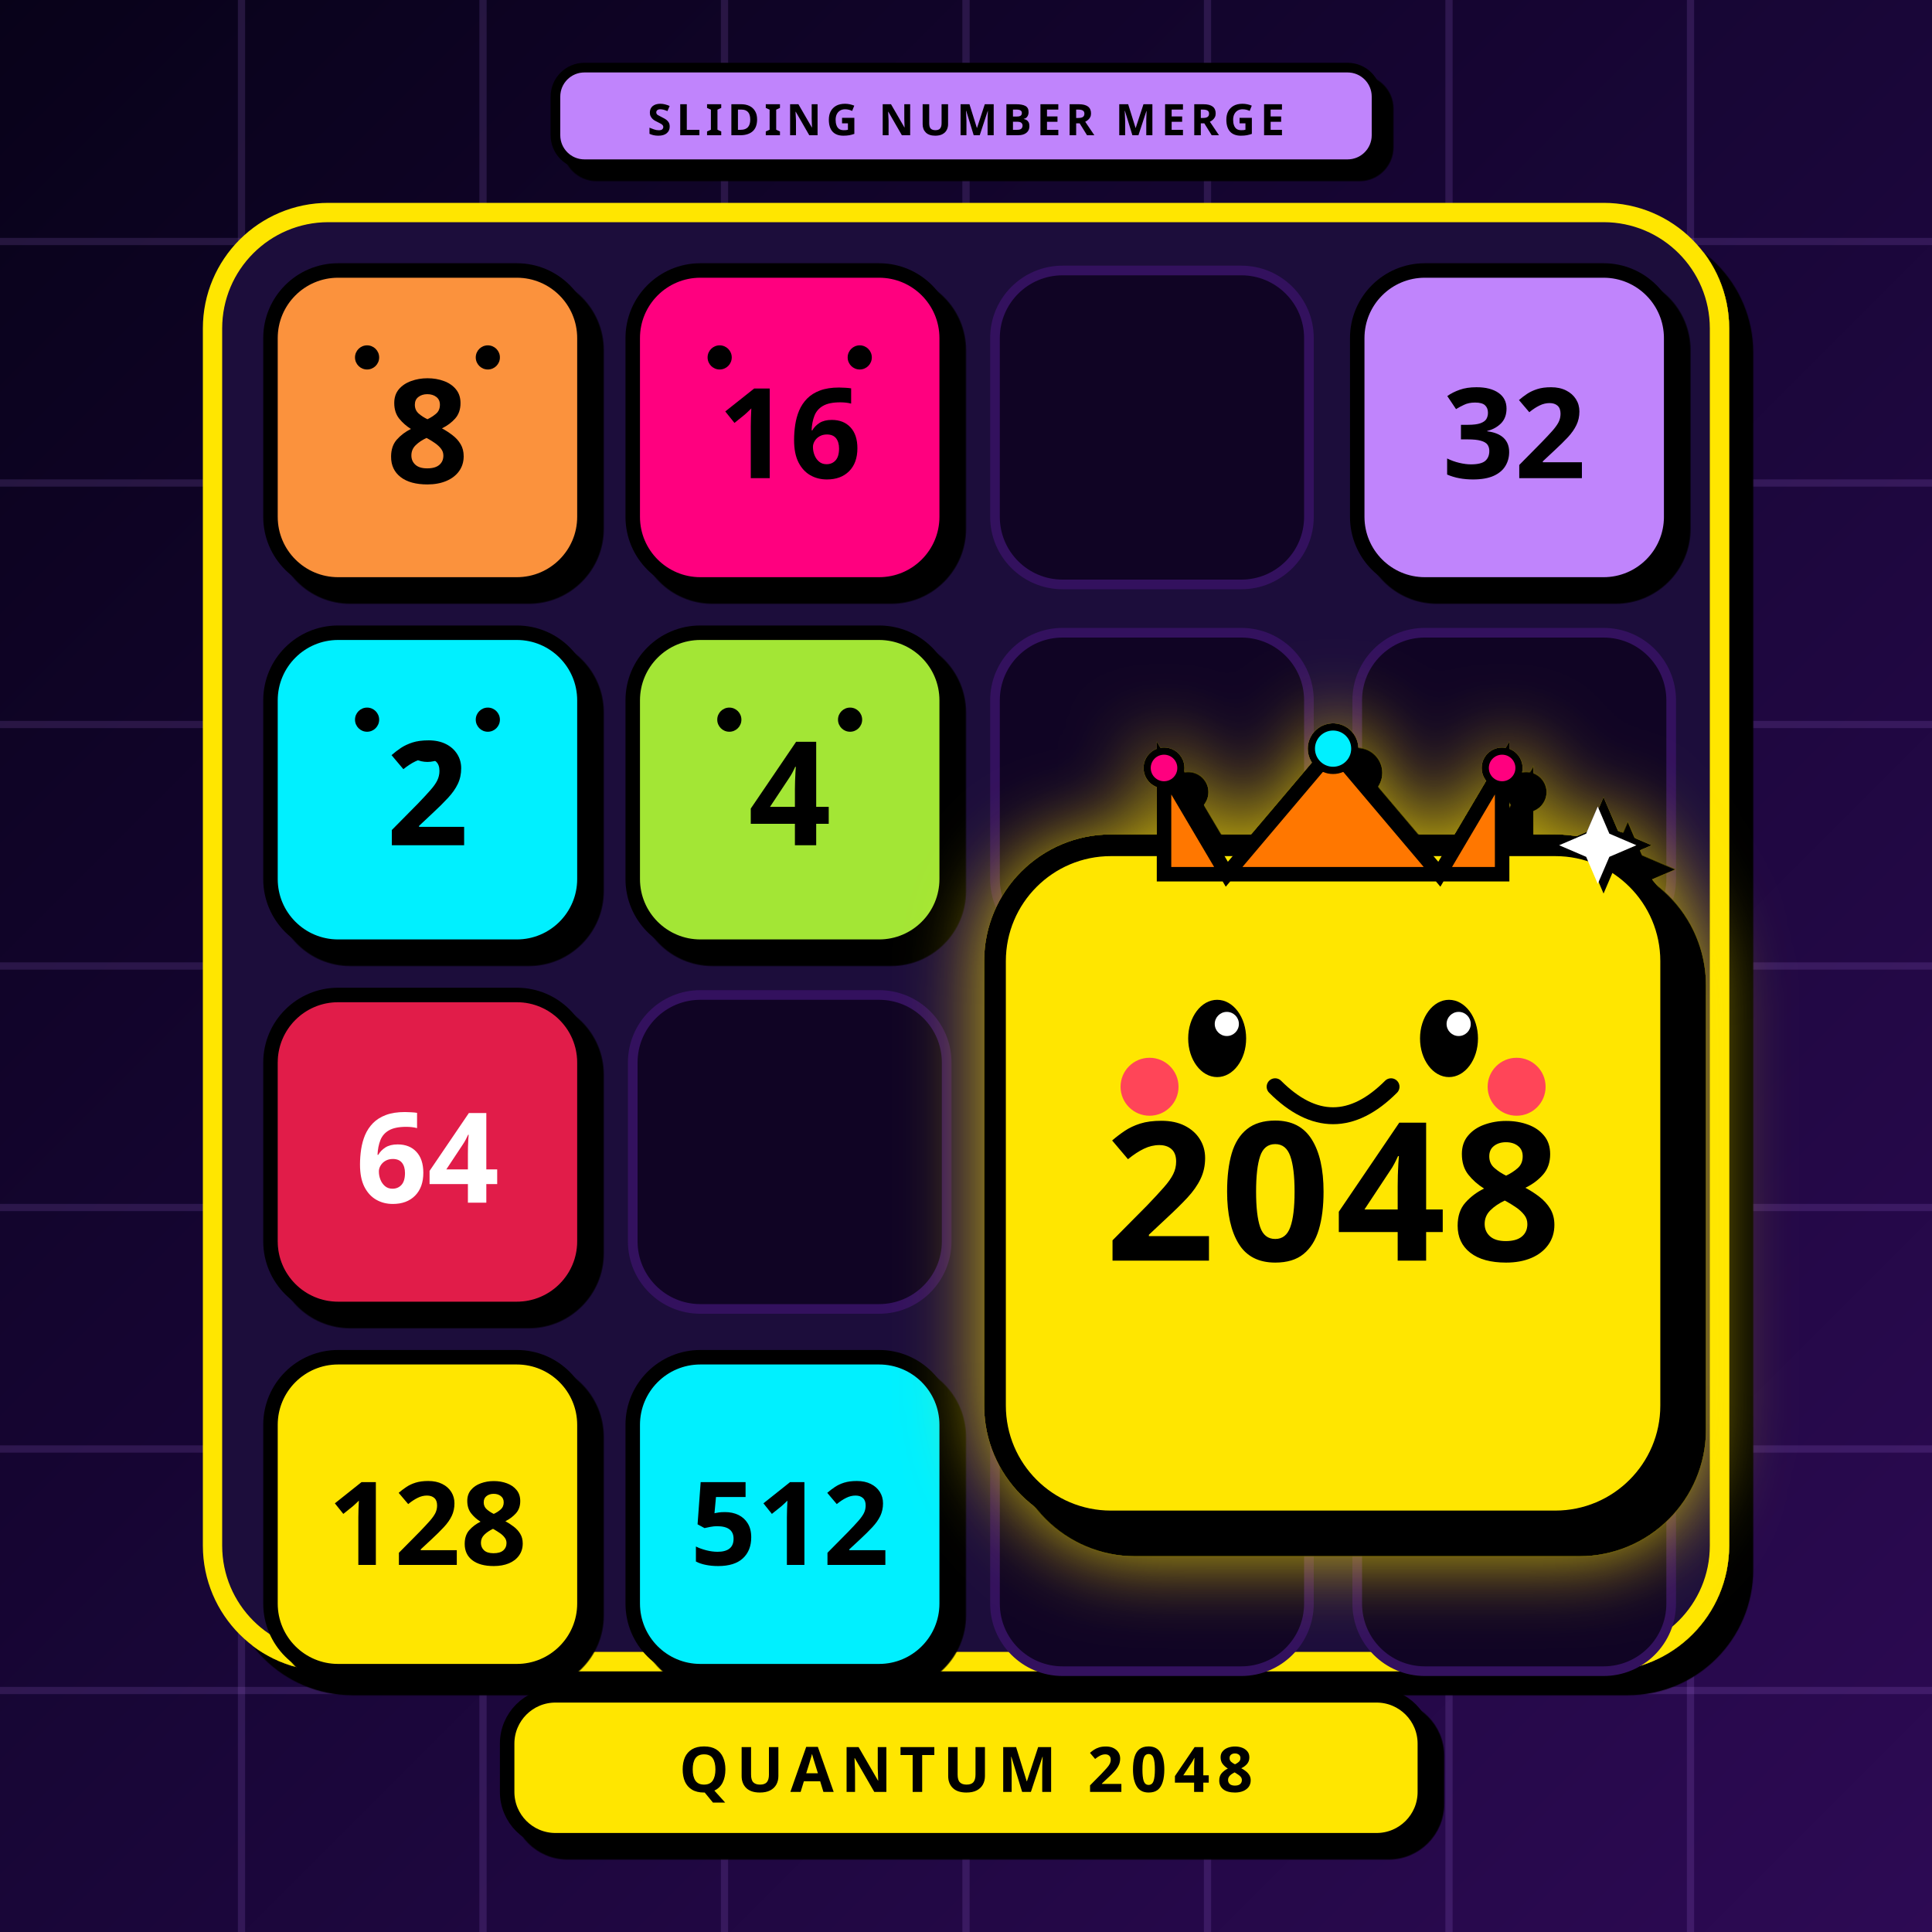
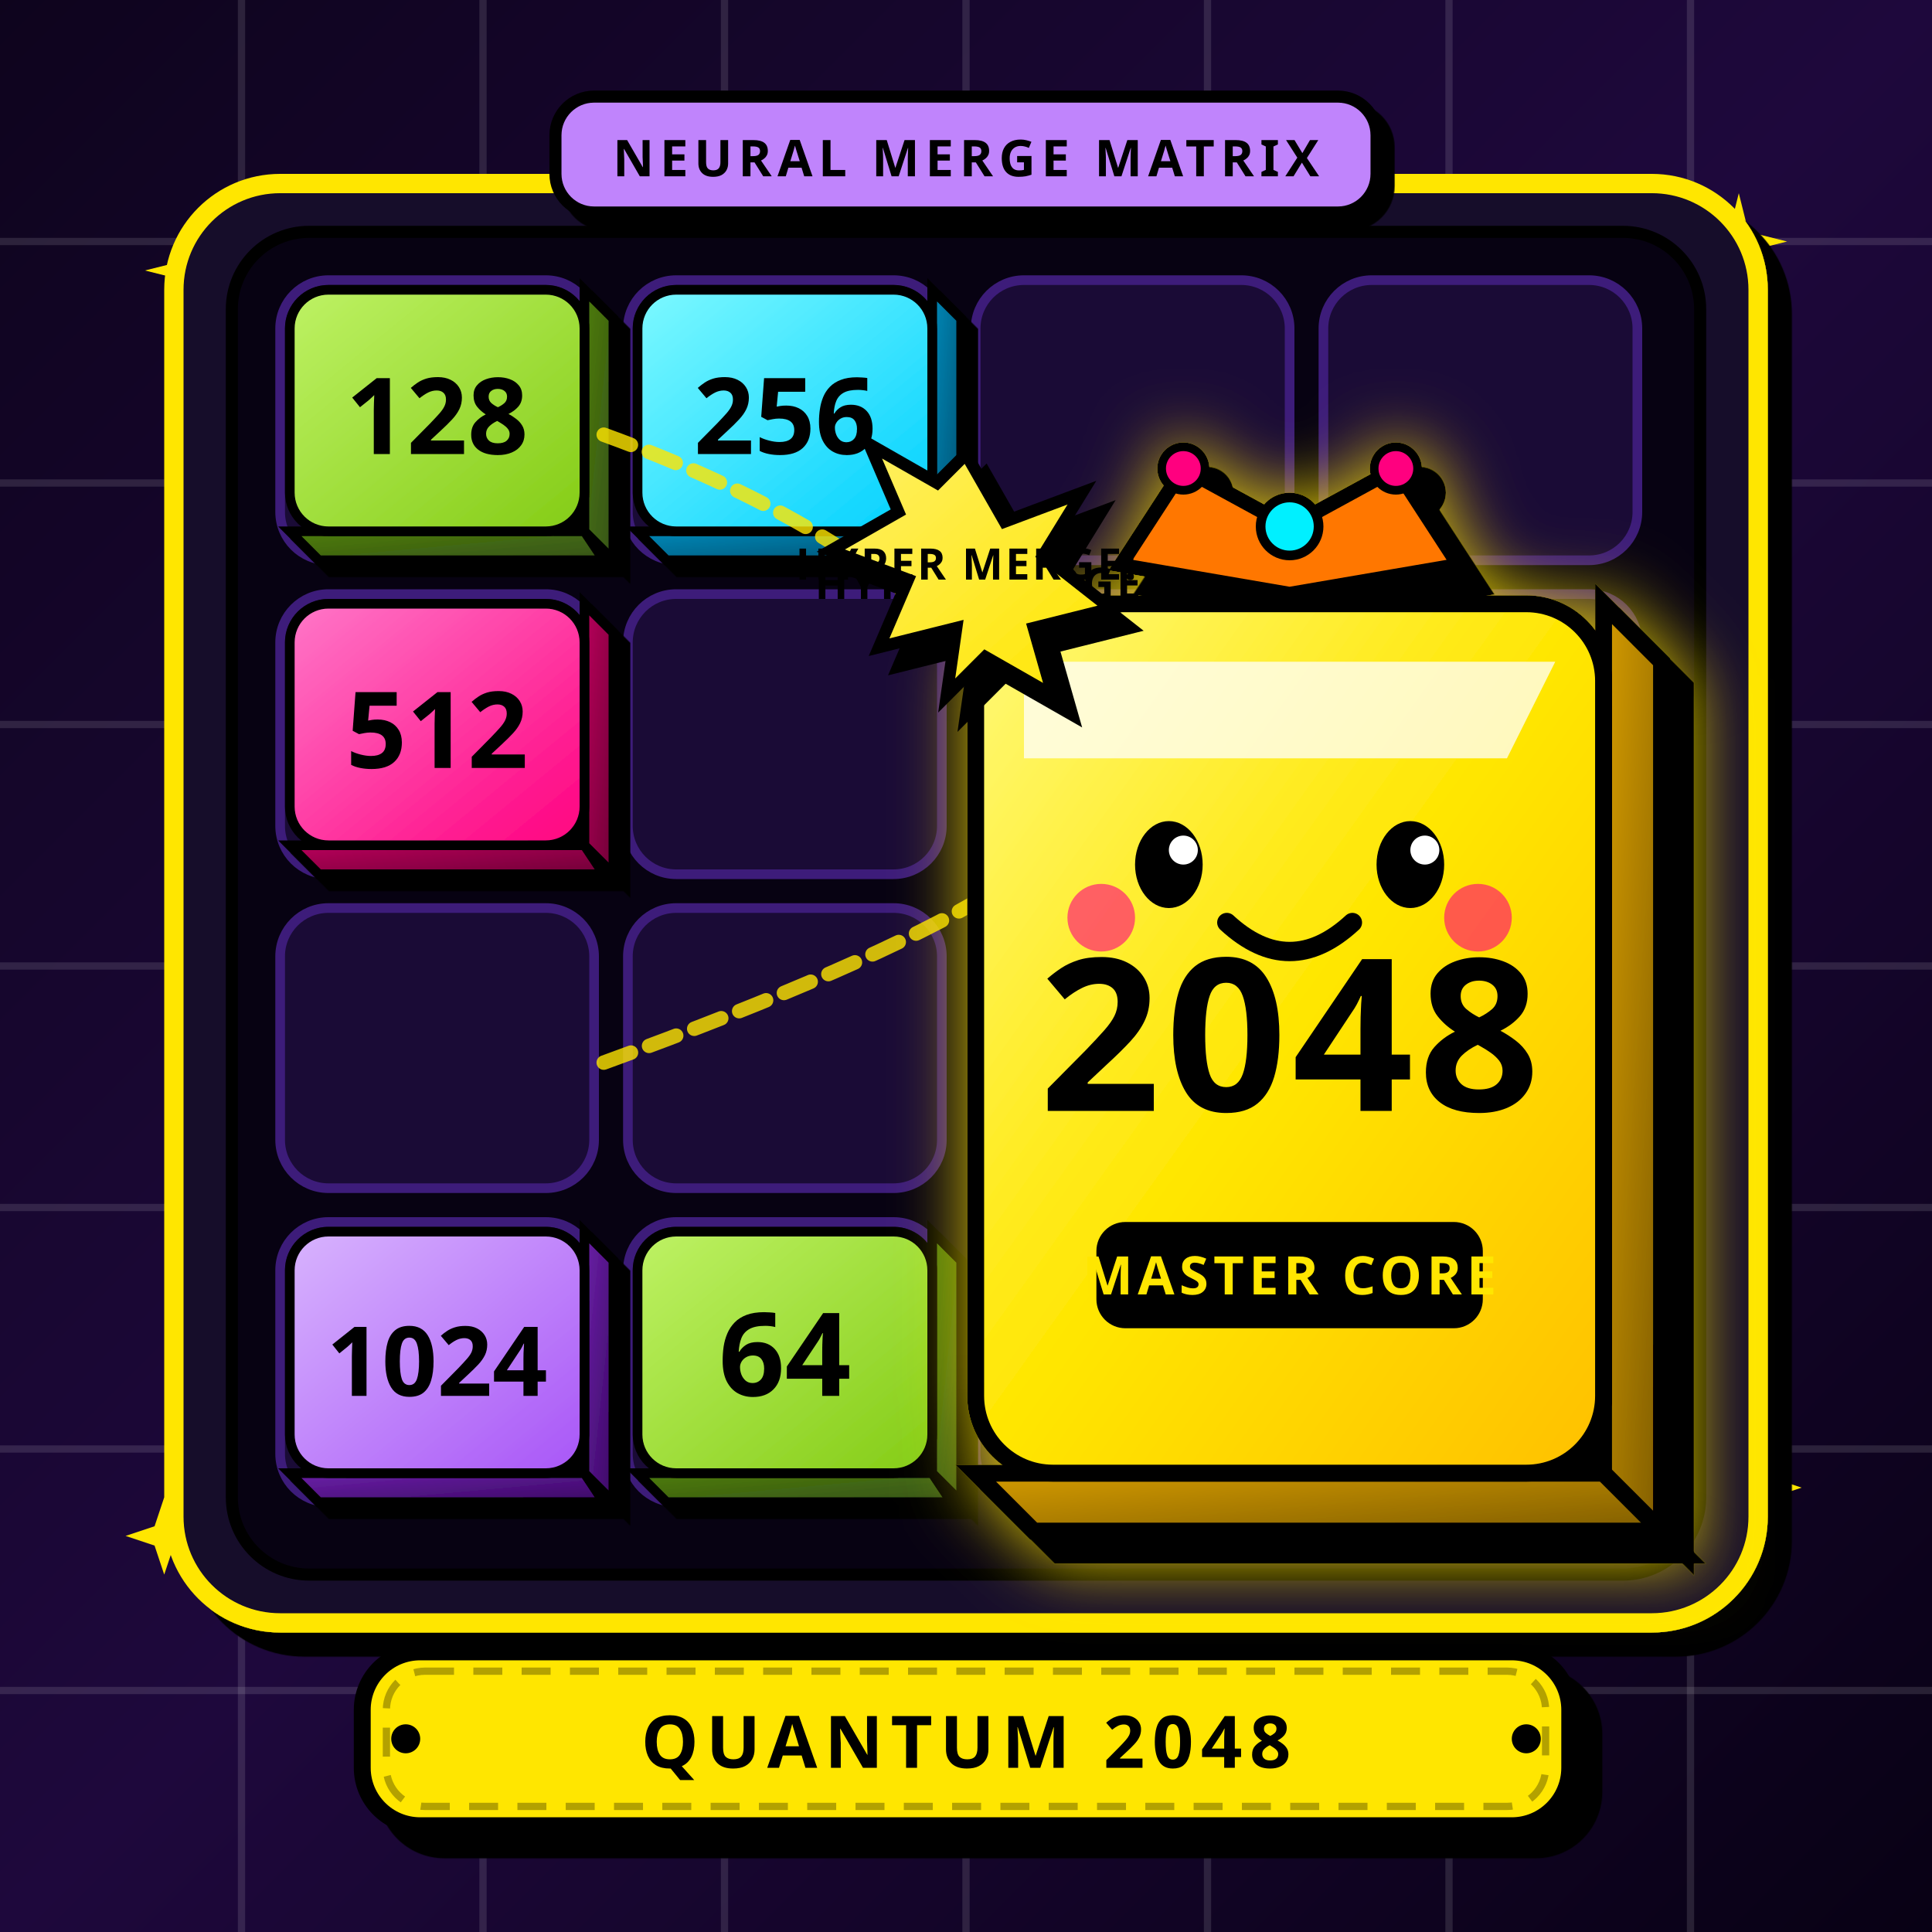
<svg xmlns="http://www.w3.org/2000/svg" viewBox="0 0 400 400" width="100%" height="100%">
  <defs>
-     <linearGradient id="puzBgDark" x1="0%" y1="0%" x2="100%" y2="100%">
-       <stop offset="0%" stop-color="#080219" />
-       <stop offset="50%" stop-color="#190638" />
-       <stop offset="100%" stop-color="#2D0A54" />
-     </linearGradient>
-     <linearGradient id="puzBgLight" x1="0%" y1="0%" x2="100%" y2="100%">
+     <linearGradient id="q2048BgDark" x1="0%" y1="0%" x2="100%" y2="100%">
+       <stop offset="0%" stop-color="#0e041d" />
+       <stop offset="50%" stop-color="#1e083c" />
+       <stop offset="100%" stop-color="#080114" />
+     </linearGradient>
+     <linearGradient id="q2048BgLight" x1="0%" y1="0%" x2="100%" y2="100%">
      <stop offset="0%" stop-color="#FFFDF0" />
      <stop offset="50%" stop-color="#FFF8E7" />
-       <stop offset="100%" stop-color="#F3E8FF" />
-     </linearGradient>
-     <filter id="cubeGlow" x="-20%" y="-20%" width="140%" height="140%">
-       <feDropShadow dx="0" dy="0" stdDeviation="8" flood-color="#FFE600" flood-opacity="0.8" />
-     </filter>
+       <stop offset="100%" stop-color="#F5EEFF" />
+     </linearGradient>
+     <linearGradient id="cube2048Face" x1="0%" y1="0%" x2="100%" y2="100%">
+       <stop offset="0%" stop-color="#FFF97A" />
+       <stop offset="50%" stop-color="#FFE600" />
+       <stop offset="100%" stop-color="#FFC000" />
+     </linearGradient>
+     <linearGradient id="cube2048Side" x1="0%" y1="0%" x2="100%" y2="100%">
+       <stop offset="0%" stop-color="#D49B00" />
+       <stop offset="100%" stop-color="#805D00" />
+     </linearGradient>
+     <linearGradient id="cube1024Face" x1="0%" y1="0%" x2="100%" y2="100%">
+       <stop offset="0%" stop-color="#D8B4FE" />
+       <stop offset="100%" stop-color="#A855F7" />
+     </linearGradient>
+     <linearGradient id="cube1024Side" x1="0%" y1="0%" x2="100%" y2="100%">
+       <stop offset="0%" stop-color="#6B21A8" />
+       <stop offset="100%" stop-color="#3B0764" />
+     </linearGradient>
+     <linearGradient id="cube512Face" x1="0%" y1="0%" x2="100%" y2="100%">
+       <stop offset="0%" stop-color="#FF77C8" />
+       <stop offset="100%" stop-color="#FF007F" />
+     </linearGradient>
+     <linearGradient id="cube512Side" x1="0%" y1="0%" x2="100%" y2="100%">
+       <stop offset="0%" stop-color="#B8005A" />
+       <stop offset="100%" stop-color="#700037" />
+     </linearGradient>
+     <linearGradient id="cube256Face" x1="0%" y1="0%" x2="100%" y2="100%">
+       <stop offset="0%" stop-color="#7DF9FF" />
+       <stop offset="100%" stop-color="#00D0FF" />
+     </linearGradient>
+     <linearGradient id="cube256Side" x1="0%" y1="0%" x2="100%" y2="100%">
+       <stop offset="0%" stop-color="#0088B8" />
+       <stop offset="100%" stop-color="#005070" />
+     </linearGradient>
+     <linearGradient id="cube128Face" x1="0%" y1="0%" x2="100%" y2="100%">
+       <stop offset="0%" stop-color="#BEF264" />
+       <stop offset="100%" stop-color="#84CC16" />
+     </linearGradient>
+     <linearGradient id="cube128Side" x1="0%" y1="0%" x2="100%" y2="100%">
+       <stop offset="0%" stop-color="#4D7C0F" />
+       <stop offset="100%" stop-color="#365314" />
+     </linearGradient>
+     <linearGradient id="badgeGold" x1="0%" y1="0%" x2="100%" y2="100%">
+       <stop offset="0%" stop-color="#FFF066" />
+       <stop offset="100%" stop-color="#FFE600" />
+     </linearGradient>
    <filter id="brutalShadow" x="-10%" y="-10%" width="130%" height="130%">
+       <feDropShadow dx="4" dy="4" stdDeviation="0" flood-color="#000000" flood-opacity="1" />
+     </filter>
+     <filter id="brutalShadowLg" x="-15%" y="-15%" width="135%" height="135%">
      <feDropShadow dx="5" dy="5" stdDeviation="0" flood-color="#000000" flood-opacity="1" />
    </filter>
    <filter id="brutalShadowSm" x="-10%" y="-10%" width="130%" height="130%">
      <feDropShadow dx="2.5" dy="2.5" stdDeviation="0" flood-color="#000000" flood-opacity="1" />
    </filter>
+     <filter id="fusionGlow" x="-20%" y="-20%" width="140%" height="140%">
+       <feDropShadow dx="0" dy="0" stdDeviation="7" flood-color="#FFE600" flood-opacity="0.85" />
+     </filter>
  </defs>
  <style>
-     .theme-bg { fill: url(#puzBgDark); }
-     .theme-grid-line { stroke: #C084FC; stroke-opacity: 0.15; }
-     .theme-board-bg { fill: #1B093B; stroke: #FFE600; }
-     .theme-slot-bg { fill: #100424; stroke: #33115E; }
+     .theme-bg { fill: url(#q2048BgDark); }
+     .theme-grid-line { stroke: #FFFFFF; stroke-opacity: 0.12; }
+     .theme-frame-bg { fill: #14082B; stroke: #FFE600; }
+     .theme-stage-grid { stroke: #2D1456; }
+     .theme-slot-bg { fill: #1A0B36; stroke: #3D1C7A; }
    .theme-badge-rect { fill: #FFE600; stroke: #000000; }
    .theme-badge-text { fill: #000000; }
    .theme-tag-rect { fill: #C084FC; stroke: #000000; }
    .theme-tag-text { fill: #000000; }

    @media (prefers-color-scheme: light) {
-       .theme-bg { fill: url(#puzBgLight); }
-       .theme-grid-line { stroke: #000000; stroke-opacity: 0.1; }
-       .theme-board-bg { fill: #FFFFFF; stroke: #000000; }
-       .theme-slot-bg { fill: #F1F5F9; stroke: #E2E8F0; }
+       .theme-bg { fill: url(#q2048BgLight); }
+       .theme-grid-line { stroke: #000000; stroke-opacity: 0.08; }
+       .theme-frame-bg { fill: #FFFFFF; stroke: #000000; }
+       .theme-stage-grid { stroke: #E2E8F0; }
+       .theme-slot-bg { fill: #F8FAFC; stroke: #CBD5E1; }
      .theme-badge-rect { fill: #FFE600; stroke: #000000; }
      .theme-badge-text { fill: #000000; }
      .theme-tag-rect { fill: #C084FC; stroke: #000000; }
      .theme-tag-text { fill: #000000; }
    }
  </style>
  <rect width="400" height="400" class="theme-bg" />
  <g class="theme-grid-line" stroke-width="1.5">
    <line x1="0" y1="50" x2="400" y2="50" />
    <line x1="0" y1="100" x2="400" y2="100" />
    <line x1="0" y1="150" x2="400" y2="150" />
    <line x1="0" y1="200" x2="400" y2="200" />
    <line x1="0" y1="250" x2="400" y2="250" />
    <line x1="0" y1="300" x2="400" y2="300" />
    <line x1="0" y1="350" x2="400" y2="350" />
    <line x1="50" y1="0" x2="50" y2="400" />
    <line x1="100" y1="0" x2="100" y2="400" />
    <line x1="150" y1="0" x2="150" y2="400" />
    <line x1="200" y1="0" x2="200" y2="400" />
    <line x1="250" y1="0" x2="250" y2="400" />
    <line x1="300" y1="0" x2="300" y2="400" />
    <line x1="350" y1="0" x2="350" y2="400" />
  </g>
-   <g filter="url(#brutalShadow)">
-     <rect x="44" y="44" width="312" height="300" rx="24" class="theme-board-bg" stroke-width="4" />
-   </g>
+   <g fill="#FFE600">
+     <polygon points="40,46 42,54 50,56 42,58 40,66 38,58 30,56 38,54" />
+     <polygon points="360,40 362,48 370,50 362,52 360,60 358,52 350,50 358,48" />
+     <polygon points="365,300 367,306 373,308 367,310 365,316 363,310 357,308 363,306" />
+     <polygon points="34,310 36,316 42,318 36,320 34,326 32,320 26,318 32,316" />
+   </g>
+   <g filter="url(#brutalShadowLg)">
+     <rect x="36" y="38" width="328" height="298" rx="22" class="theme-frame-bg" stroke-width="4" />
+   </g>
+   <rect x="48" y="48" width="304" height="278" rx="16" fill="#070212" stroke="#000000" stroke-width="2.5" />
  <g class="theme-slot-bg" stroke-width="2">
-     <rect x="56" y="56" width="65" height="65" rx="14" />
-     <rect x="131" y="56" width="65" height="65" rx="14" />
-     <rect x="206" y="56" width="65" height="65" rx="14" />
-     <rect x="281" y="56" width="65" height="65" rx="14" />
-     <rect x="56" y="131" width="65" height="65" rx="14" />
-     <rect x="131" y="131" width="65" height="65" rx="14" />
-     <rect x="206" y="131" width="65" height="65" rx="14" />
-     <rect x="281" y="131" width="65" height="65" rx="14" />
-     <rect x="56" y="206" width="65" height="65" rx="14" />
-     <rect x="131" y="206" width="65" height="65" rx="14" />
-     <rect x="206" y="206" width="65" height="65" rx="14" />
-     <rect x="281" y="206" width="65" height="65" rx="14" />
-     <rect x="56" y="281" width="65" height="65" rx="14" />
-     <rect x="131" y="281" width="65" height="65" rx="14" />
-     <rect x="206" y="281" width="65" height="65" rx="14" />
-     <rect x="281" y="281" width="65" height="65" rx="14" />
-   </g>
-   <g transform="translate(56, 56)" filter="url(#brutalShadowSm)">
-     <rect width="65" height="65" rx="14" fill="#FB923C" stroke="#000000" stroke-width="3" />
-     <text x="32.5" y="44" font-family="'Arial Black', 'Impact', sans-serif" font-size="30" fill="#000000" font-weight="900" text-anchor="middle">8</text>
-     <circle cx="20" cy="18" r="2.5" fill="#000" />
-     <circle cx="45" cy="18" r="2.5" fill="#000" />
-   </g>
-   <g transform="translate(131, 56)" filter="url(#brutalShadowSm)">
-     <rect width="65" height="65" rx="14" fill="#FF007F" stroke="#000000" stroke-width="3" />
-     <text x="32.5" y="43" font-family="'Arial Black', 'Impact', sans-serif" font-size="26" fill="#000000" font-weight="900" text-anchor="middle">16</text>
-     <circle cx="18" cy="18" r="2.5" fill="#000" />
-     <circle cx="47" cy="18" r="2.5" fill="#000" />
-   </g>
-   <g transform="translate(281, 56)" filter="url(#brutalShadowSm)">
-     <rect width="65" height="65" rx="14" fill="#C084FC" stroke="#000000" stroke-width="3" />
-     <text x="32.5" y="43" font-family="'Arial Black', 'Impact', sans-serif" font-size="26" fill="#000000" font-weight="900" text-anchor="middle">32</text>
-   </g>
-   <g transform="translate(56, 131)" filter="url(#brutalShadowSm)">
-     <rect width="65" height="65" rx="14" fill="#00F0FF" stroke="#000000" stroke-width="3" />
-     <text x="32.5" y="44" font-family="'Arial Black', 'Impact', sans-serif" font-size="30" fill="#000000" font-weight="900" text-anchor="middle">2</text>
-     <circle cx="20" cy="18" r="2.5" fill="#000" />
-     <circle cx="45" cy="18" r="2.5" fill="#000" />
-     <path d="M 28,24 Q 32.5,28 37,24" stroke="#000" stroke-width="1.5" fill="none" />
-   </g>
-   <g transform="translate(131, 131)" filter="url(#brutalShadowSm)">
-     <rect width="65" height="65" rx="14" fill="#A3E635" stroke="#000000" stroke-width="3" />
-     <text x="32.5" y="44" font-family="'Arial Black', 'Impact', sans-serif" font-size="30" fill="#000000" font-weight="900" text-anchor="middle">4</text>
-     <circle cx="20" cy="18" r="2.5" fill="#000" />
-     <circle cx="45" cy="18" r="2.5" fill="#000" />
-   </g>
-   <g transform="translate(56, 206)" filter="url(#brutalShadowSm)">
-     <rect width="65" height="65" rx="14" fill="#E11D48" stroke="#000000" stroke-width="3" />
-     <text x="32.5" y="43" font-family="'Arial Black', 'Impact', sans-serif" font-size="26" fill="#FFFFFF" font-weight="900" text-anchor="middle">64</text>
-   </g>
-   <g transform="translate(56, 281)" filter="url(#brutalShadowSm)">
-     <rect width="65" height="65" rx="14" fill="#FFE600" stroke="#000000" stroke-width="3" />
-     <text x="32.5" y="43" font-family="'Arial Black', 'Impact', sans-serif" font-size="24" fill="#000000" font-weight="900" text-anchor="middle">128</text>
-   </g>
-   <g transform="translate(131, 281)" filter="url(#brutalShadowSm)">
-     <rect width="65" height="65" rx="14" fill="#00F0FF" stroke="#000000" stroke-width="3" />
-     <text x="32.5" y="43" font-family="'Arial Black', 'Impact', sans-serif" font-size="24" fill="#000000" font-weight="900" text-anchor="middle">512</text>
-   </g>
-   <g filter="url(#cubeGlow)" transform="translate(206, 175)">
-     <g filter="url(#brutalShadow)">
-       <rect x="0" y="0" width="140" height="140" rx="24" fill="#FFE600" stroke="#000000" stroke-width="4.5" />
-       <polygon points="35,-16 48,6 70,-20 92,6 105,-16 105,6 35,6" fill="#FF7700" stroke="#000000" stroke-width="3" />
-       <circle cx="35" cy="-16" r="3.5" fill="#FF007F" stroke="#000000" stroke-width="1.5" />
-       <circle cx="70" cy="-20" r="4.5" fill="#00F0FF" stroke="#000000" stroke-width="1.5" />
-       <circle cx="105" cy="-16" r="3.5" fill="#FF007F" stroke="#000000" stroke-width="1.5" />
-       <text x="70" y="86" font-family="'Impact', 'Arial Black', sans-serif" font-size="40" fill="#000000" font-weight="900" text-anchor="middle" letter-spacing="1">2048</text>
-       <ellipse cx="46" cy="40" rx="6" ry="8" fill="#000000" />
-       <circle cx="48" cy="37" r="2.5" fill="#FFFFFF" />
-       <ellipse cx="94" cy="40" rx="6" ry="8" fill="#000000" />
-       <circle cx="96" cy="37" r="2.5" fill="#FFFFFF" />
-       <path d="M 58,50 Q 70,62 82,50" stroke="#000000" stroke-width="3.5" fill="none" stroke-linecap="round" />
-       <circle cx="32" cy="50" r="6" fill="#FF007F" opacity="0.7" />
-       <circle cx="108" cy="50" r="6" fill="#FF007F" opacity="0.7" />
-       <polygon points="126,-10 129,-3 136,0 129,3 126,10 123,3 116,0 123,-3" fill="#000000" />
-       <polygon points="126,-10 129,-3 136,0 129,3 126,10 123,3 116,0 123,-3" fill="#FFFFFF" transform="scale(0.8) translate(30,0)" />
-     </g>
-   </g>
-   <g transform="translate(200, 24)" filter="url(#brutalShadowSm)">
-     <rect x="-85" y="-10" width="170" height="20" rx="6" class="theme-tag-rect" stroke-width="2" />
-     <text x="0" y="4" class="theme-tag-text" font-family="'Impact', 'Arial Black', sans-serif" font-size="9" font-weight="900" text-anchor="middle" letter-spacing="1">SLIDING NUMBER MERGE</text>
-   </g>
-   <g transform="translate(200, 366)" filter="url(#brutalShadowSm)">
-     <rect x="-95" y="-15" width="190" height="30" rx="10" class="theme-badge-rect" stroke-width="3" />
-     <text x="0" y="5" class="theme-badge-text" font-family="'Impact', 'Arial Black', sans-serif" font-size="13" font-weight="900" text-anchor="middle" letter-spacing="1.5">QUANTUM 2048</text>
-   </g>
+     <rect x="58" y="58" width="65" height="58" rx="10" />
+     <rect x="130" y="58" width="65" height="58" rx="10" />
+     <rect x="202" y="58" width="65" height="58" rx="10" />
+     <rect x="274" y="58" width="65" height="58" rx="10" />
+     <rect x="58" y="123" width="65" height="58" rx="10" />
+     <rect x="130" y="123" width="65" height="58" rx="10" />
+     <rect x="202" y="123" width="65" height="58" rx="10" />
+     <rect x="274" y="123" width="65" height="58" rx="10" />
+     <rect x="58" y="188" width="65" height="58" rx="10" />
+     <rect x="130" y="188" width="65" height="58" rx="10" />
+     <rect x="202" y="188" width="65" height="58" rx="10" />
+     <rect x="274" y="188" width="65" height="58" rx="10" />
+     <rect x="58" y="253" width="65" height="58" rx="10" />
+     <rect x="130" y="253" width="65" height="58" rx="10" />
+     <rect x="202" y="253" width="65" height="58" rx="10" />
+     <rect x="274" y="253" width="65" height="58" rx="10" />
+   </g>
+   <g transform="translate(60, 60)" filter="url(#brutalShadowSm)">
+     <g stroke="#000000" stroke-width="2">
+       <polygon points="0,50 6,56 65,56 61,50" fill="url(#cube128Side)" />
+       <polygon points="61,0 67,6 67,56 61,50" fill="url(#cube128Side)" />
+       <rect x="0" y="0" width="61" height="50" rx="8" fill="url(#cube128Face)" />
+     </g>
+     <text x="30.5" y="34" font-family="'Impact', 'Arial Black', sans-serif" font-weight="900" font-size="22" fill="#000000" text-anchor="middle">128</text>
+   </g>
+   <g transform="translate(132, 60)" filter="url(#brutalShadowSm)">
+     <g stroke="#000000" stroke-width="2">
+       <polygon points="0,50 6,56 65,56 61,50" fill="url(#cube256Side)" />
+       <polygon points="61,0 67,6 67,56 61,50" fill="url(#cube256Side)" />
+       <rect x="0" y="0" width="61" height="50" rx="8" fill="url(#cube256Face)" />
+     </g>
+     <text x="30.5" y="34" font-family="'Impact', 'Arial Black', sans-serif" font-weight="900" font-size="22" fill="#000000" text-anchor="middle">256</text>
+   </g>
+   <g transform="translate(60, 125)" filter="url(#brutalShadowSm)">
+     <g stroke="#000000" stroke-width="2">
+       <polygon points="0,50 6,56 65,56 61,50" fill="url(#cube512Side)" />
+       <polygon points="61,0 67,6 67,56 61,50" fill="url(#cube512Side)" />
+       <rect x="0" y="0" width="61" height="50" rx="8" fill="url(#cube512Face)" />
+     </g>
+     <text x="30.5" y="34" font-family="'Impact', 'Arial Black', sans-serif" font-weight="900" font-size="22" fill="#000000" text-anchor="middle">512</text>
+   </g>
+   <g transform="translate(60, 255)" filter="url(#brutalShadowSm)">
+     <g stroke="#000000" stroke-width="2">
+       <polygon points="0,50 6,56 65,56 61,50" fill="url(#cube1024Side)" />
+       <polygon points="61,0 67,6 67,56 61,50" fill="url(#cube1024Side)" />
+       <rect x="0" y="0" width="61" height="50" rx="8" fill="url(#cube1024Face)" />
+     </g>
+     <text x="30.5" y="34" font-family="'Impact', 'Arial Black', sans-serif" font-weight="900" font-size="20" fill="#000000" text-anchor="middle">1024</text>
+   </g>
+   <g transform="translate(132, 255)" filter="url(#brutalShadowSm)">
+     <g stroke="#000000" stroke-width="2">
+       <polygon points="0,50 6,56 65,56 61,50" fill="url(#cube128Side)" />
+       <polygon points="61,0 67,6 67,56 61,50" fill="url(#cube128Side)" />
+       <rect x="0" y="0" width="61" height="50" rx="8" fill="url(#cube128Face)" />
+     </g>
+     <text x="30.5" y="34" font-family="'Impact', 'Arial Black', sans-serif" font-weight="900" font-size="24" fill="#000000" text-anchor="middle">64</text>
+   </g>
+   <g stroke="#FFE600" stroke-width="3" stroke-linecap="round" fill="none" opacity="0.8">
+     <path d="M 125,90 Q 180,110 205,140" stroke-dasharray="6,4" />
+     <path d="M 125,220 Q 180,200 205,185" stroke-dasharray="6,4" />
+   </g>
+   <g transform="translate(202, 125)" filter="url(#fusionGlow)">
+     <g filter="url(#brutalShadowLg)">
+       <g stroke="#000000" stroke-width="3.5">
+         <polygon points="0,180 12,192 142,192 130,180" fill="url(#cube2048Side)" />
+         <polygon points="130,0 142,12 142,192 130,180" fill="url(#cube2048Side)" />
+         <rect x="0" y="0" width="130" height="180" rx="16" fill="url(#cube2048Face)" />
+       </g>
+       <polygon points="10,12 120,12 110,32 10,32" fill="#FFFFFF" opacity="0.75" />
+       <g transform="translate(65, -8)">
+         <polygon points="-35,0 -22,-20 0,-8 22,-20 35,0 0,6" fill="#FF7700" stroke="#000000" stroke-width="3" />
+         <circle cx="-22" cy="-20" r="4.5" fill="#FF007F" stroke="#000000" stroke-width="1.8" />
+         <circle cx="0" cy="-8" r="6" fill="#00F0FF" stroke="#000000" stroke-width="2" />
+         <circle cx="22" cy="-20" r="4.5" fill="#FF007F" stroke="#000000" stroke-width="1.8" />
+       </g>
+       <text x="65" y="105" font-family="'Impact', 'Arial Black', sans-serif" font-weight="900" font-size="44" fill="#000000" text-anchor="middle" letter-spacing="1">
+         2048
+       </text>
+       <g>
+         <ellipse cx="40" cy="54" rx="7" ry="9" fill="#000000" />
+         <circle cx="43" cy="51" r="3" fill="#FFFFFF" />
+         <ellipse cx="90" cy="54" rx="7" ry="9" fill="#000000" />
+         <circle cx="93" cy="51" r="3" fill="#FFFFFF" />
+         <path d="M 52,66 Q 65,78 78,66" stroke="#000000" stroke-width="4" fill="none" stroke-linecap="round" />
+         <circle cx="26" cy="65" r="7" fill="#FF007F" opacity="0.6" />
+         <circle cx="104" cy="65" r="7" fill="#FF007F" opacity="0.6" />
+       </g>
+       <rect x="25" y="128" width="80" height="22" rx="6" fill="#000000" />
+       <text x="65" y="143" font-family="'Impact', 'Arial Black', sans-serif" font-weight="900" font-size="11" fill="#FFE600" text-anchor="middle" letter-spacing="1">
+         MASTER CORE
+       </text>
+     </g>
+   </g>
+   <g transform="translate(200, 116)" filter="url(#brutalShadow)">
+     <polygon points="0,-22 8,-8 24,-14 16,-1 30,10 14,14 18,28 4,20 -4,28 -2,14 -18,18 -12,4 -28,-2 -14,-10 -20,-24 -6,-16" fill="url(#badgeGold)" stroke="#000000" stroke-width="2.5" />
+     <text x="0" y="4" font-family="'Impact', 'Arial Black', sans-serif" font-weight="900" font-size="9" fill="#000000" text-anchor="middle" letter-spacing="0.5">
+       HYPER MERGE!
+     </text>
+   </g>
+   <g transform="translate(200, 32)" filter="url(#brutalShadowSm)">
+     <rect x="-85" y="-12" width="170" height="24" rx="8" class="theme-tag-rect" stroke-width="2.5" />
+     <text x="0" y="4.5" class="theme-tag-text" font-family="'Impact', 'Arial Black', sans-serif" font-weight="900" font-size="10.5" text-anchor="middle" letter-spacing="1.2">
+       NEURAL MERGE MATRIX
+     </text>
+   </g>
+   <g transform="translate(200, 360)" filter="url(#brutalShadowLg)">
+     <rect x="-125" y="-18" width="250" height="36" rx="12" class="theme-badge-rect" stroke-width="3.5" />
+     <rect x="-120" y="-14" width="240" height="28" rx="8" fill="none" stroke="#000000" stroke-width="1.5" stroke-dasharray="6,4" opacity="0.3" />
+     <text x="0" y="6" class="theme-badge-text" font-family="'Impact', 'Arial Black', sans-serif" font-weight="900" font-size="15" text-anchor="middle" letter-spacing="1.5">
+       QUANTUM 2048
+     </text>
+   </g>
+   <circle cx="84" cy="360" r="3" fill="#000000" />
+   <circle cx="316" cy="360" r="3" fill="#000000" />
</svg>
